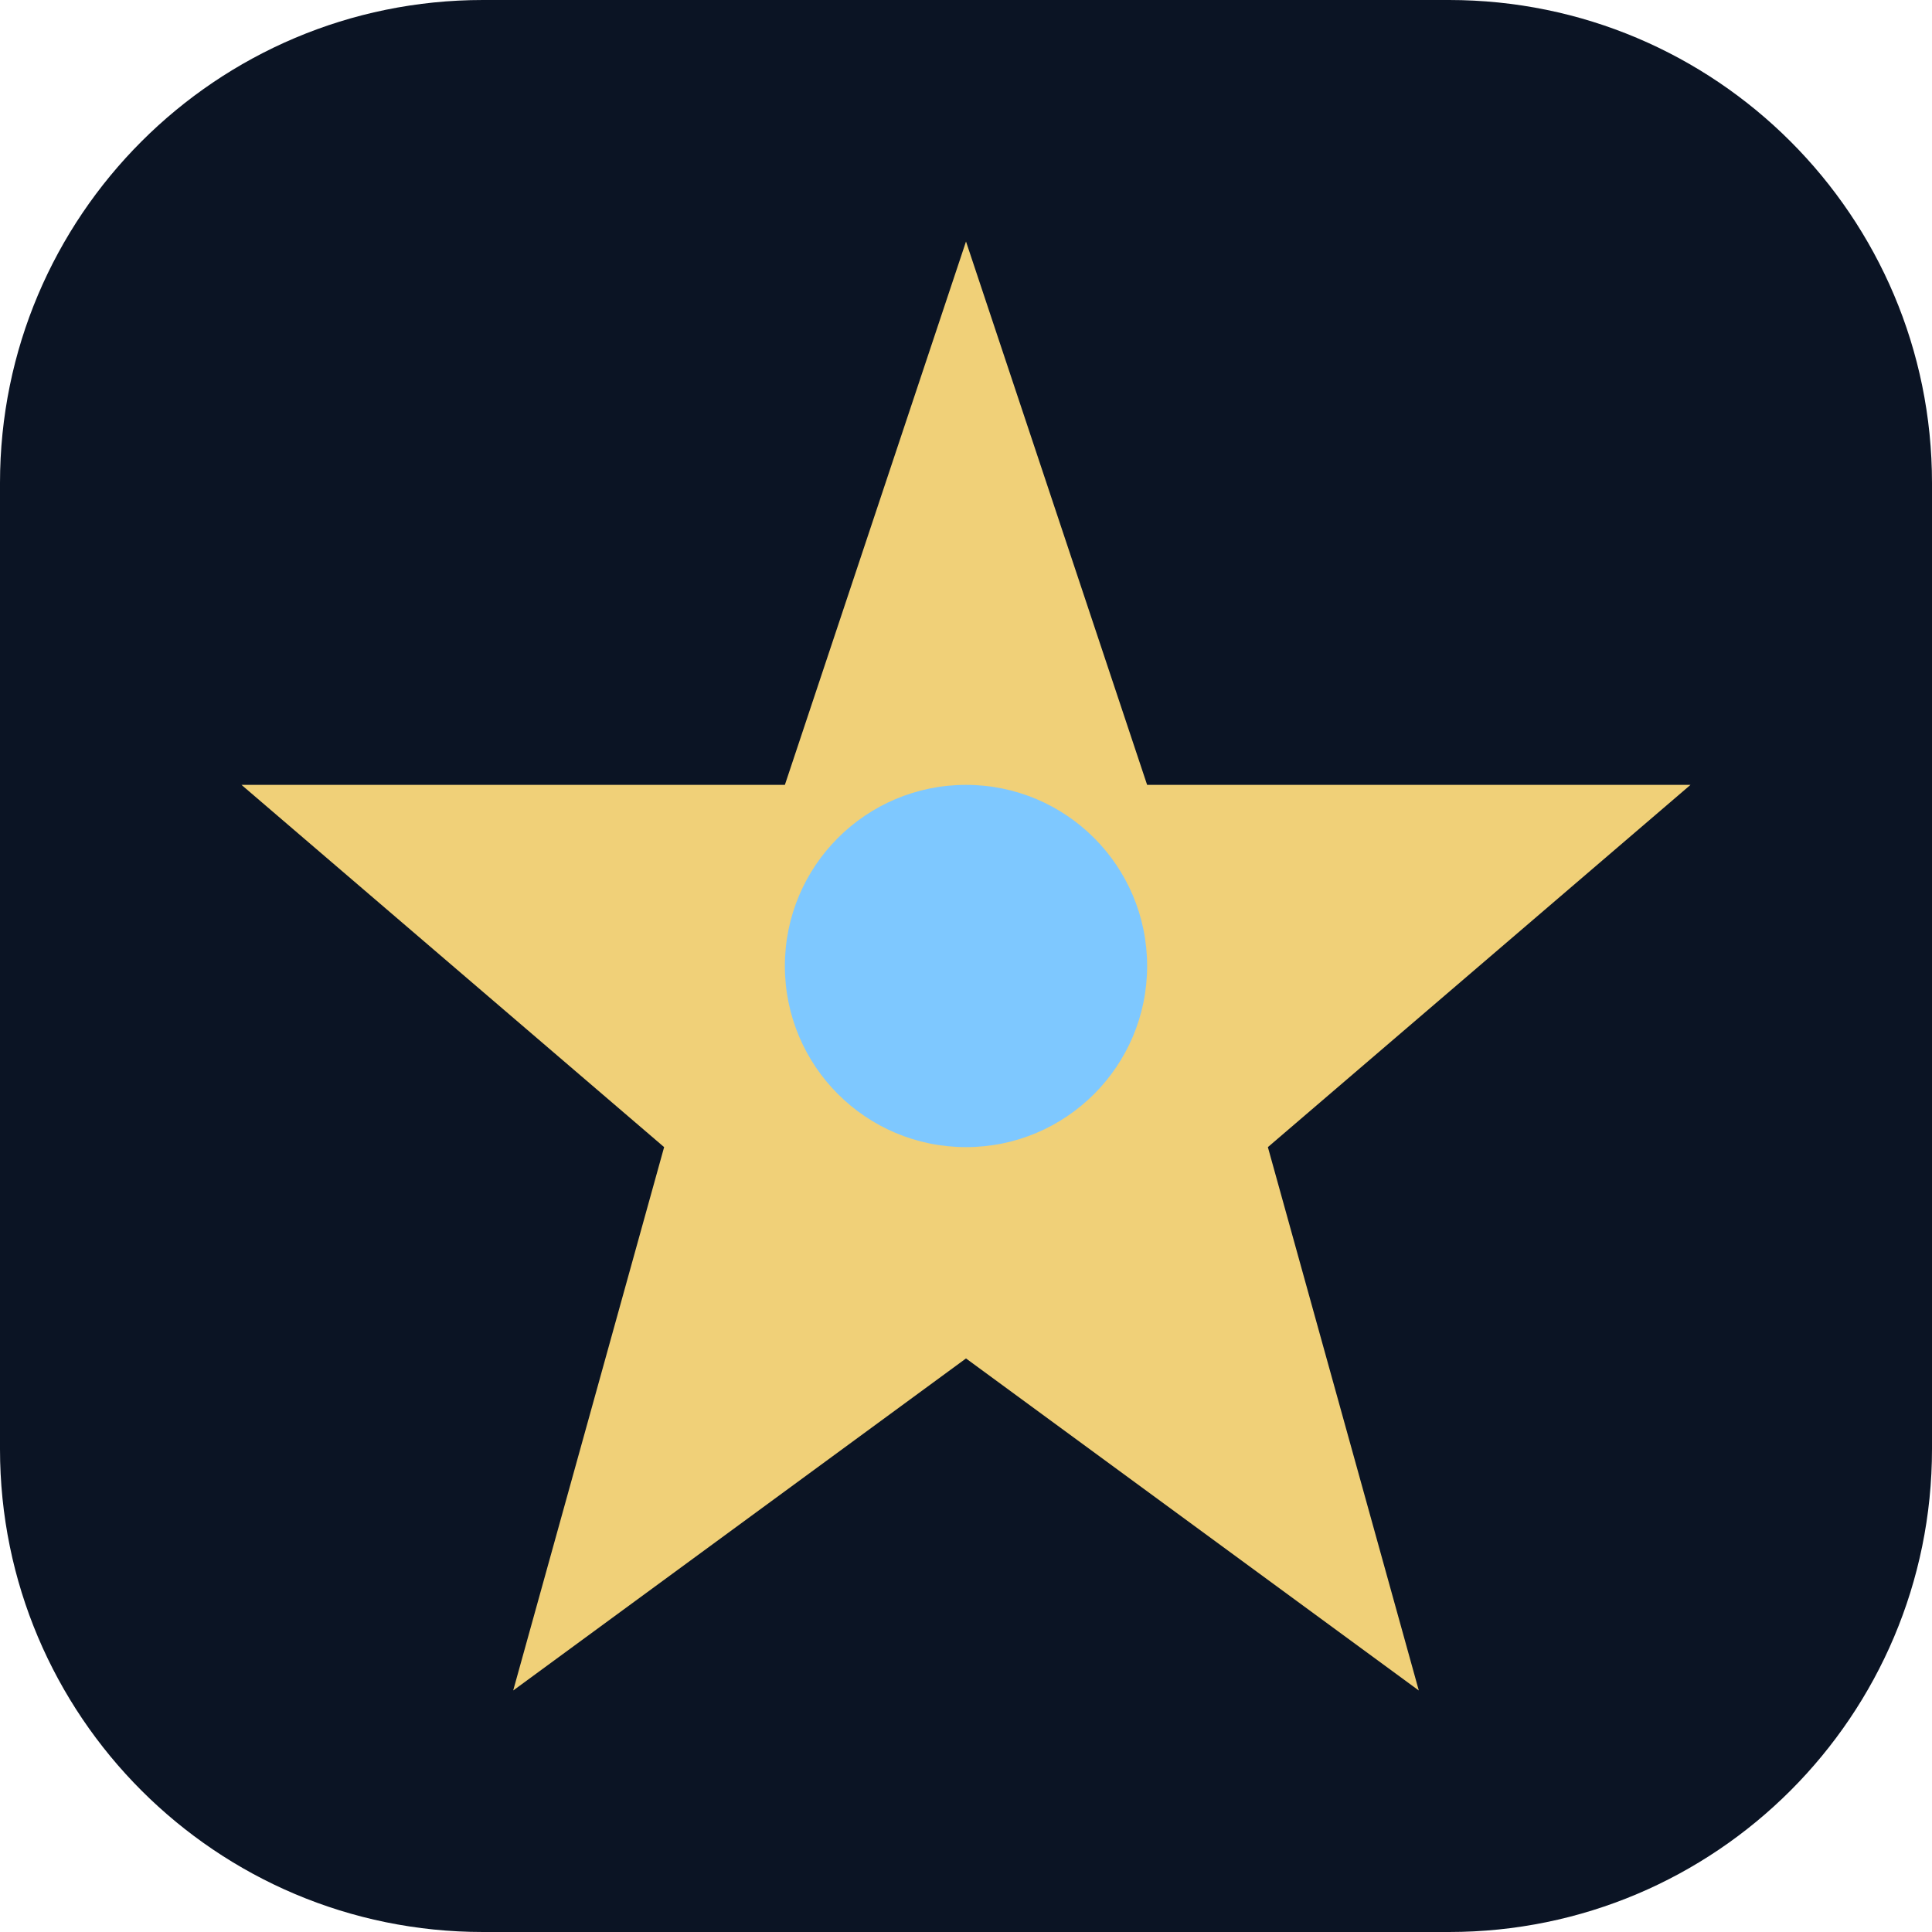
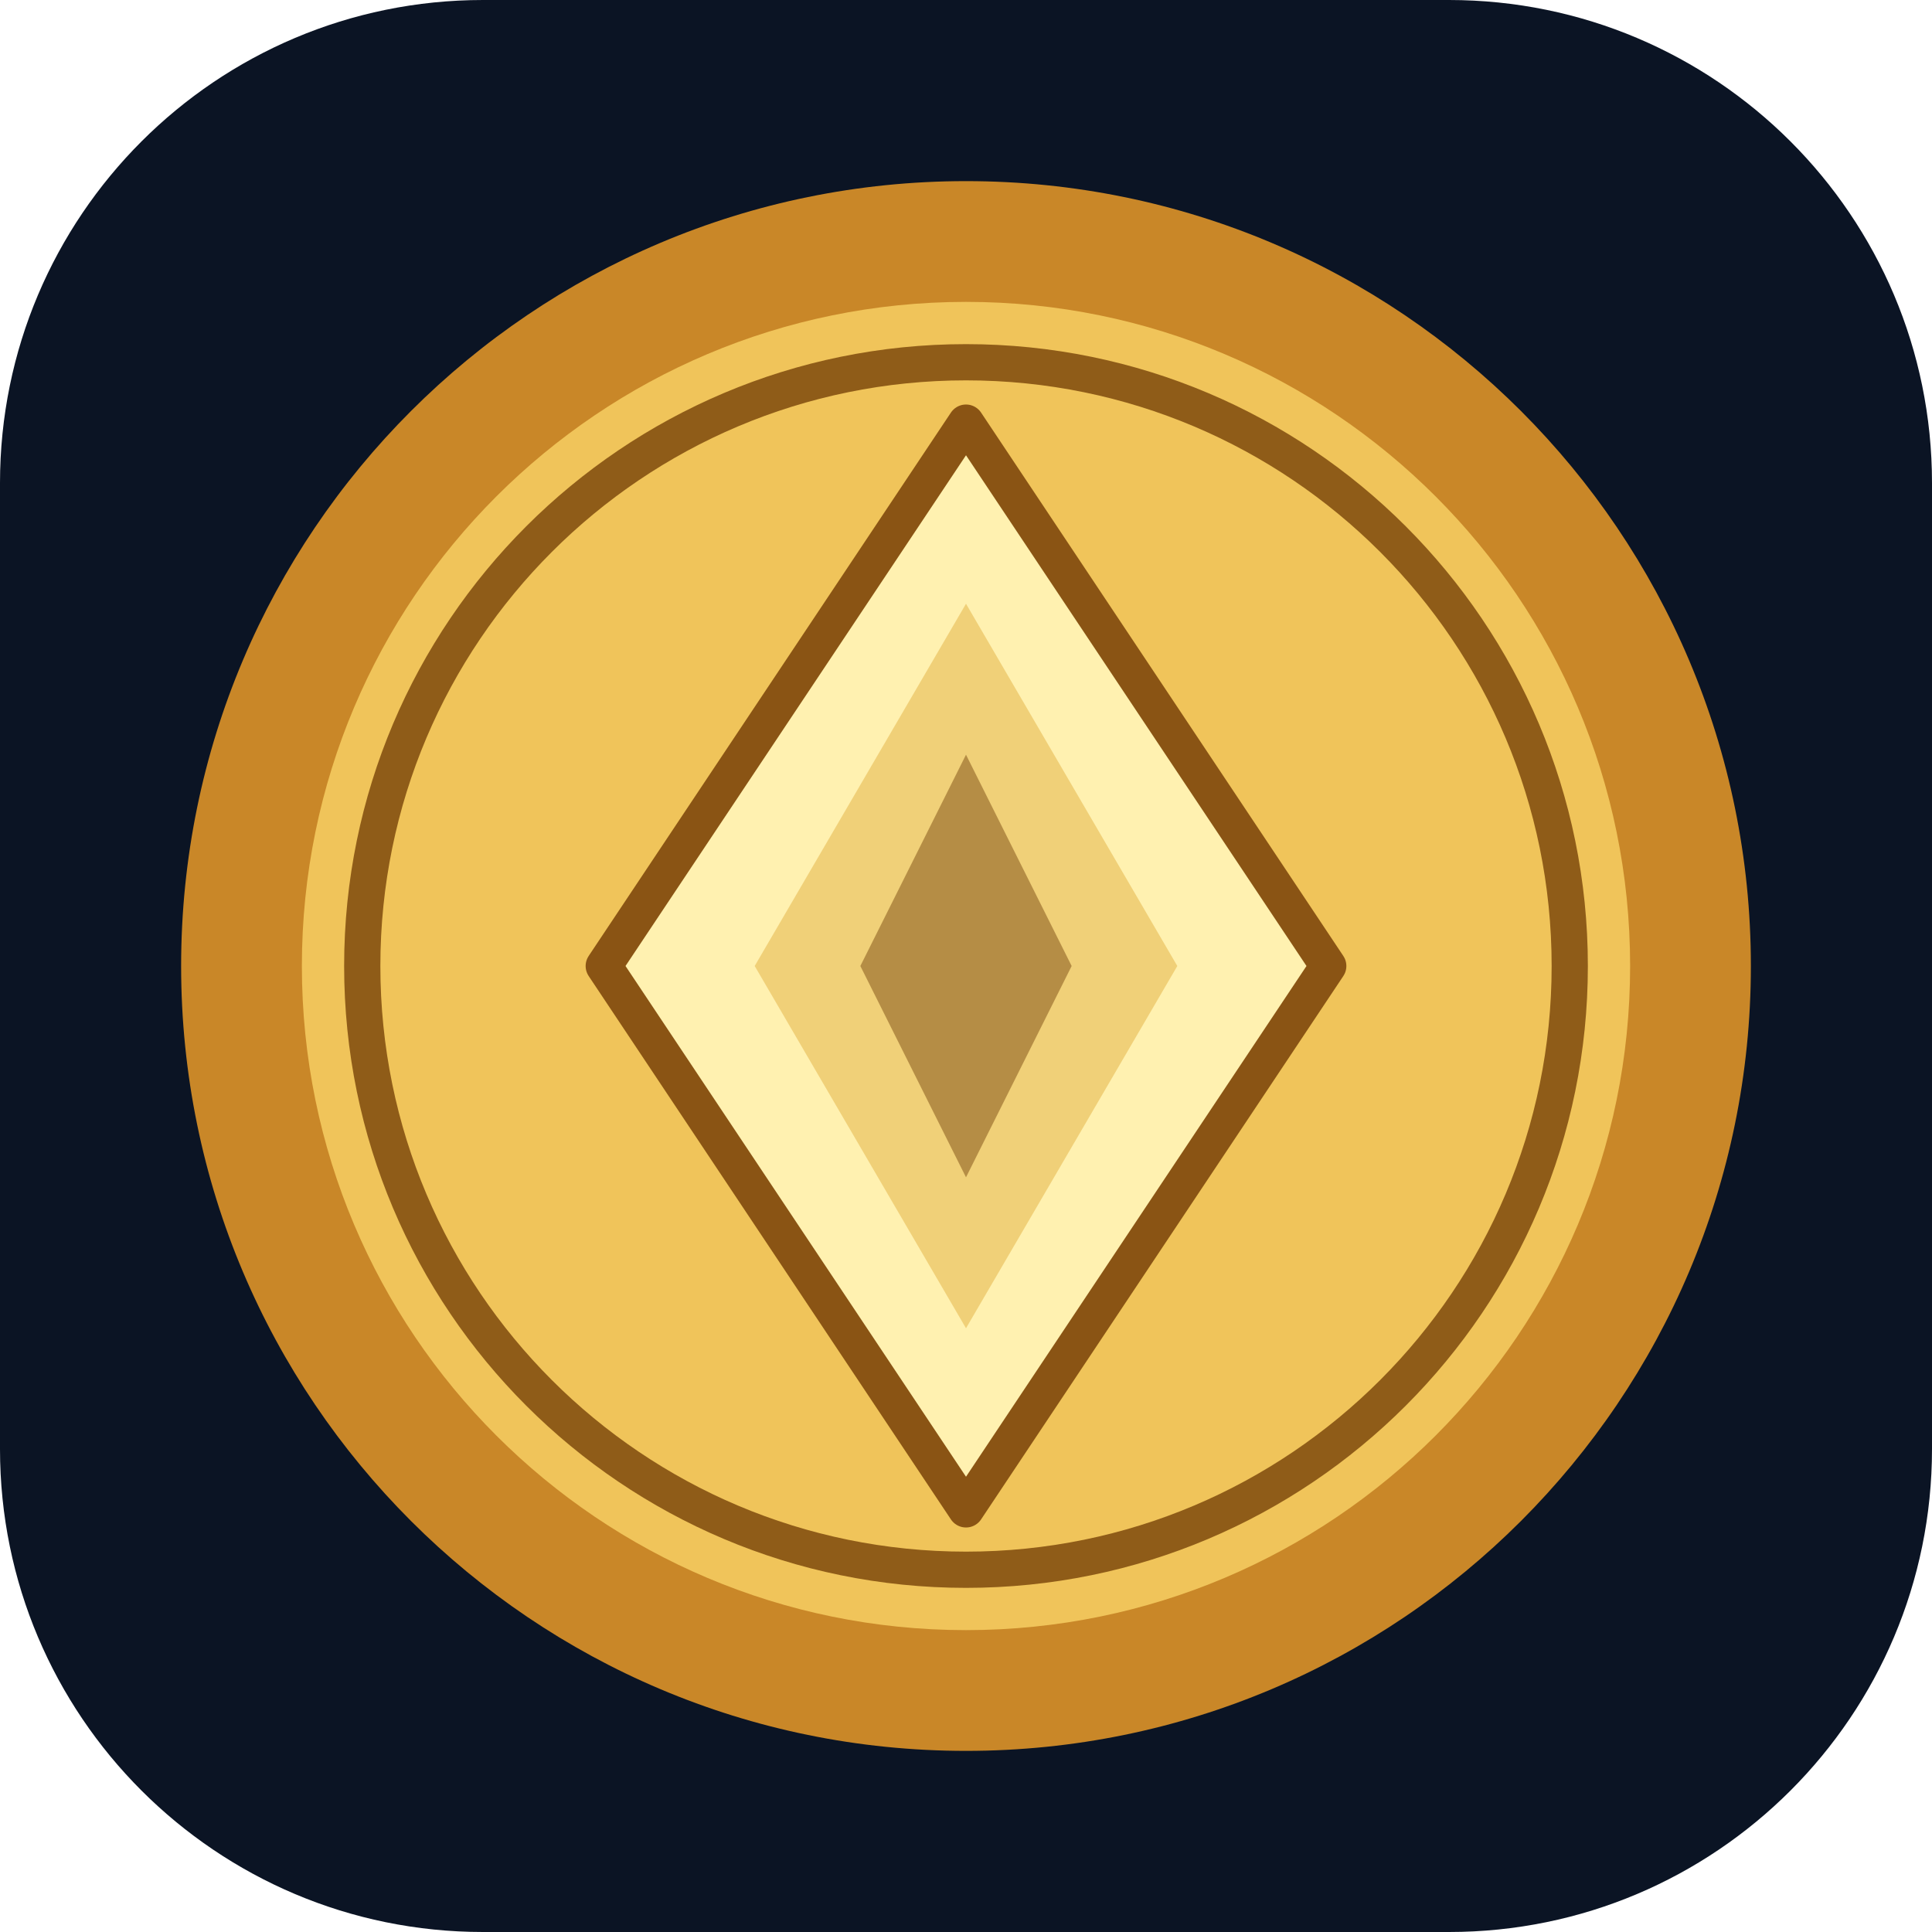
<svg xmlns="http://www.w3.org/2000/svg" viewBox="0 0 64 64" fill="none">
  <rect width="64" height="64" rx="16" fill="#0b1424" />
-   <path d="M32 8 L38 26 L56 26 L42 38 L47 56 L32 45 L17 56 L22 38 L8 26 L26 26 Z" fill="#f0d078" />
-   <circle cx="32" cy="32" r="6" fill="#7ec8ff" />
+   <circle cx="32" cy="32" r="26" fill="#c98728" />
+   <circle cx="32" cy="32" r="22" fill="#f0c45a" />
+   <circle cx="32" cy="32" r="20" fill="none" stroke="#8f5c18" stroke-width="1.2" />
+   <path d="M32 14 L44 32 L32 50 L20 32 Z" fill="#fff1b0" stroke="#8a5414" stroke-width="1.2" stroke-linejoin="round" />
+   <path d="M32 20 L39 32 L32 44 L25 32 Z" fill="#f0d078" />
+   <path d="M32 25 L35.5 32 L32 39 L28.5 32 Z" fill="#7a4a12" opacity="0.5" />
</svg>
